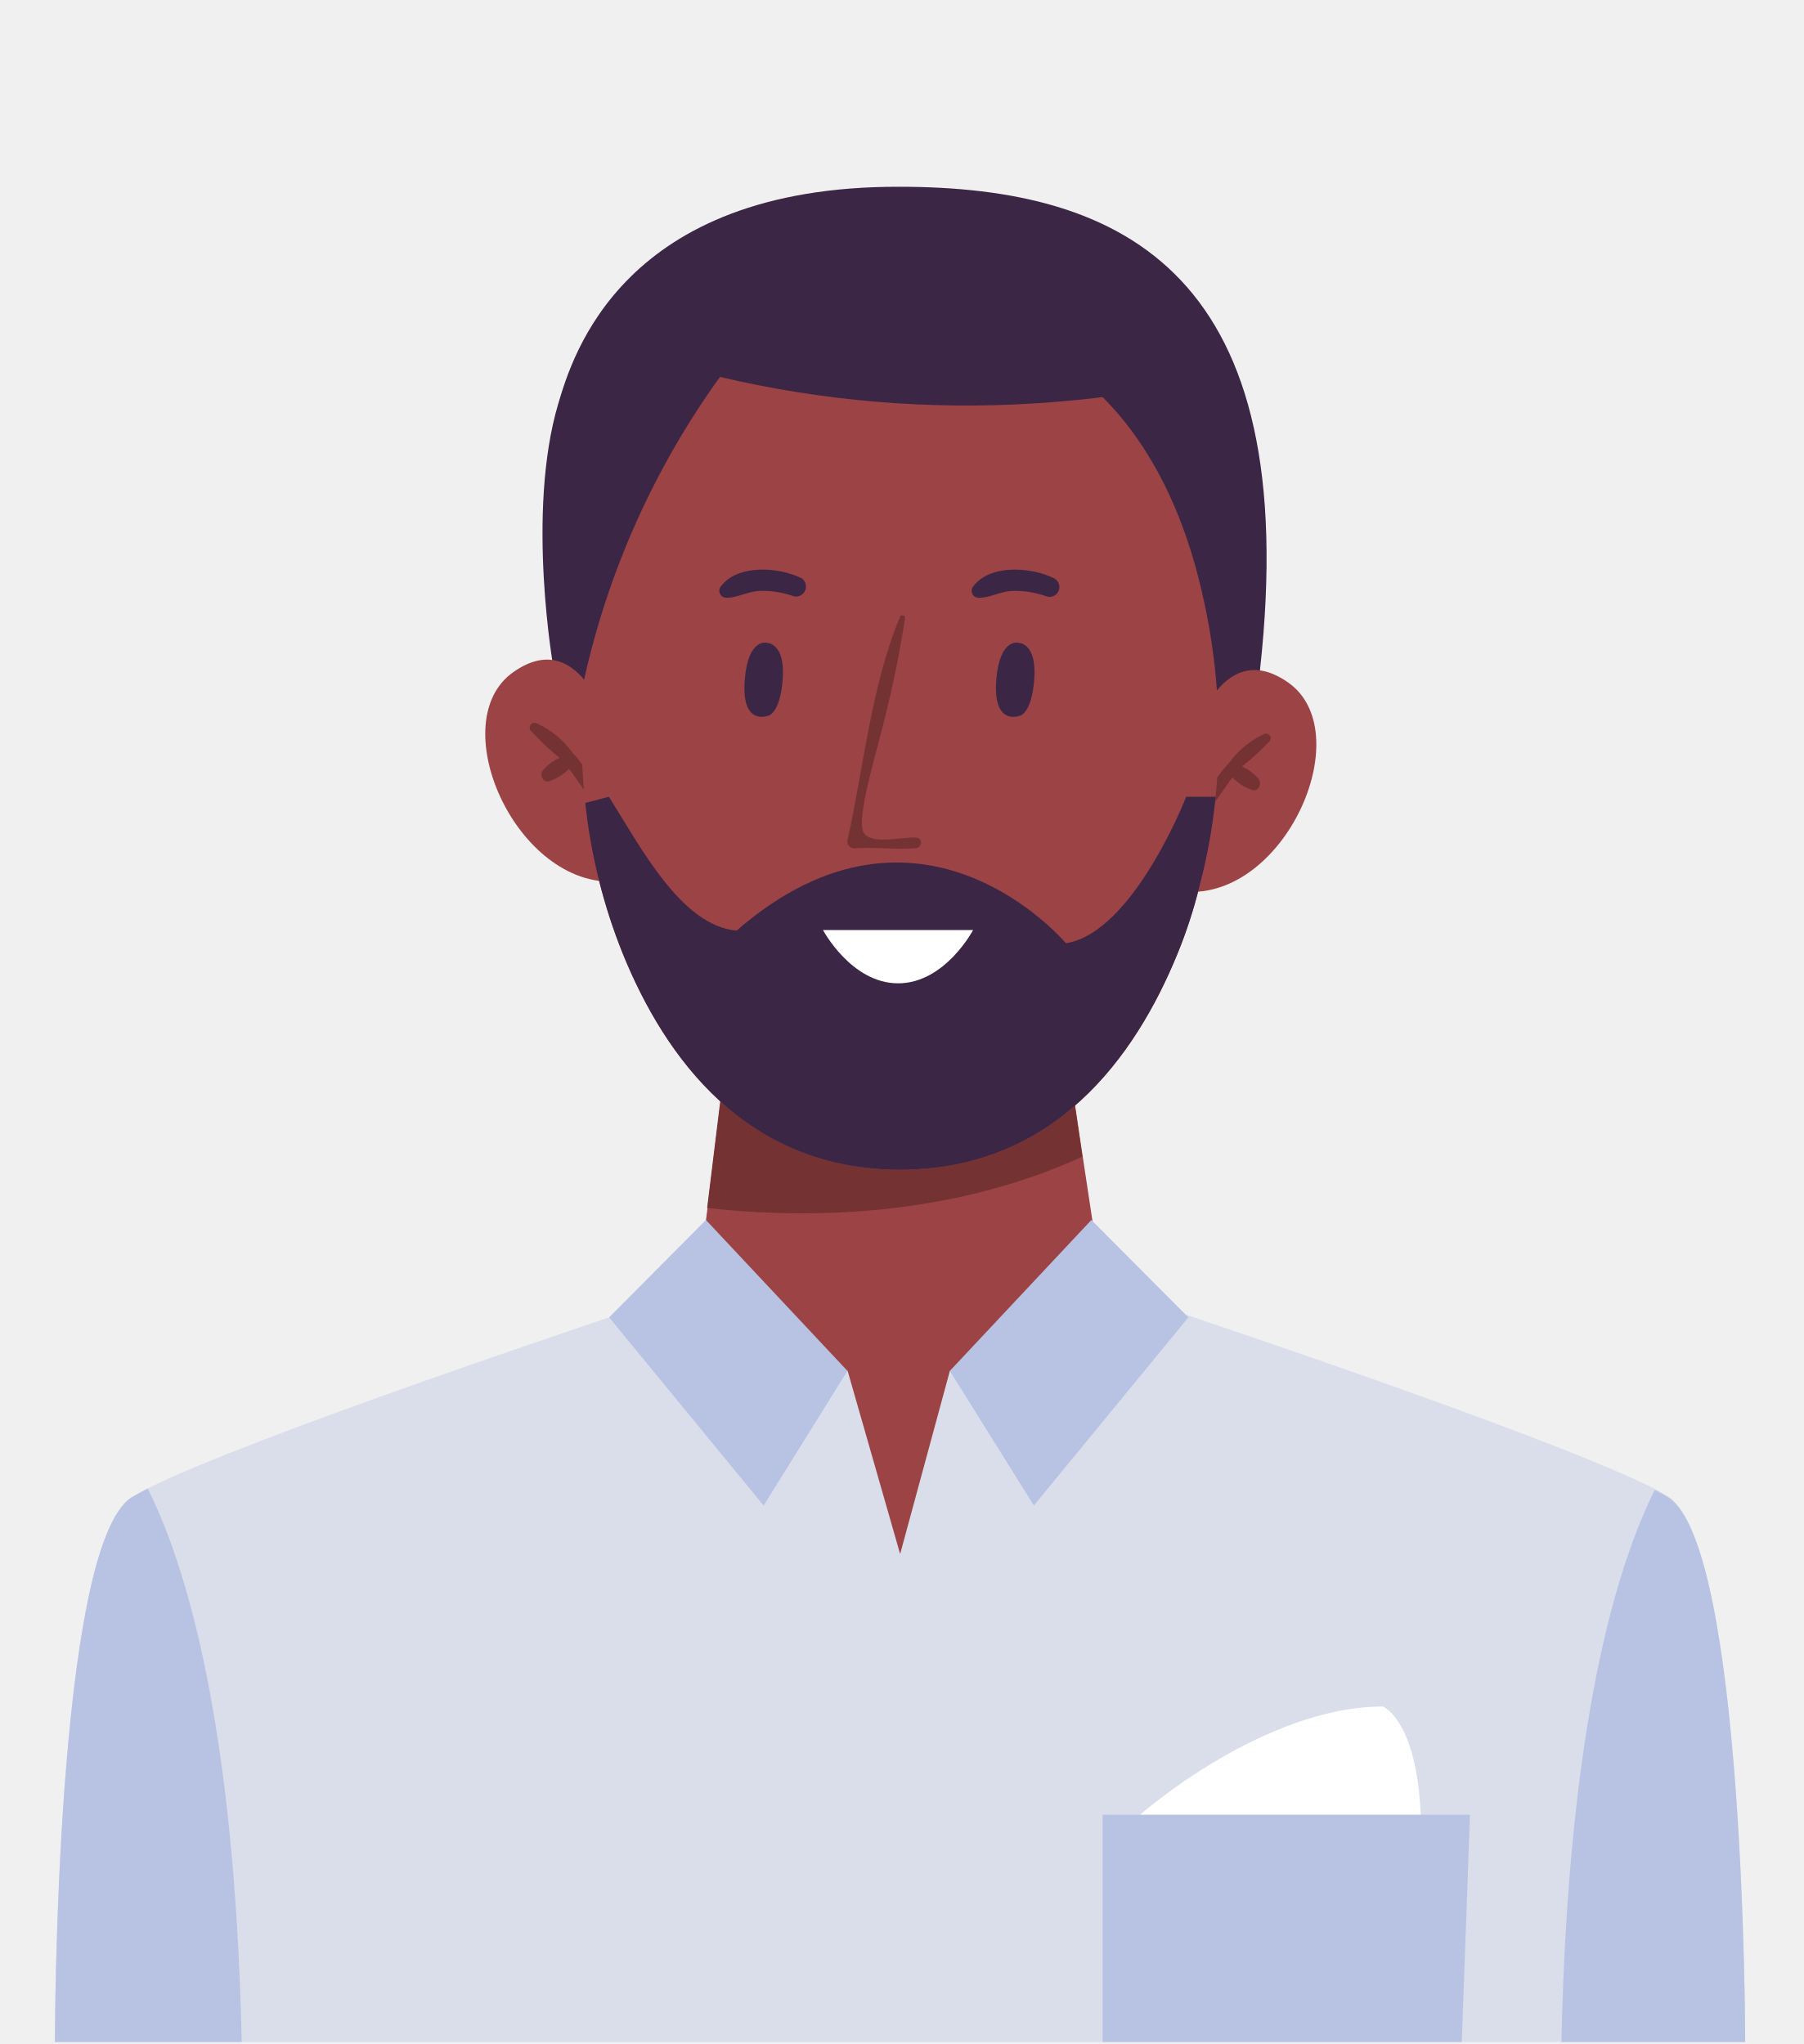
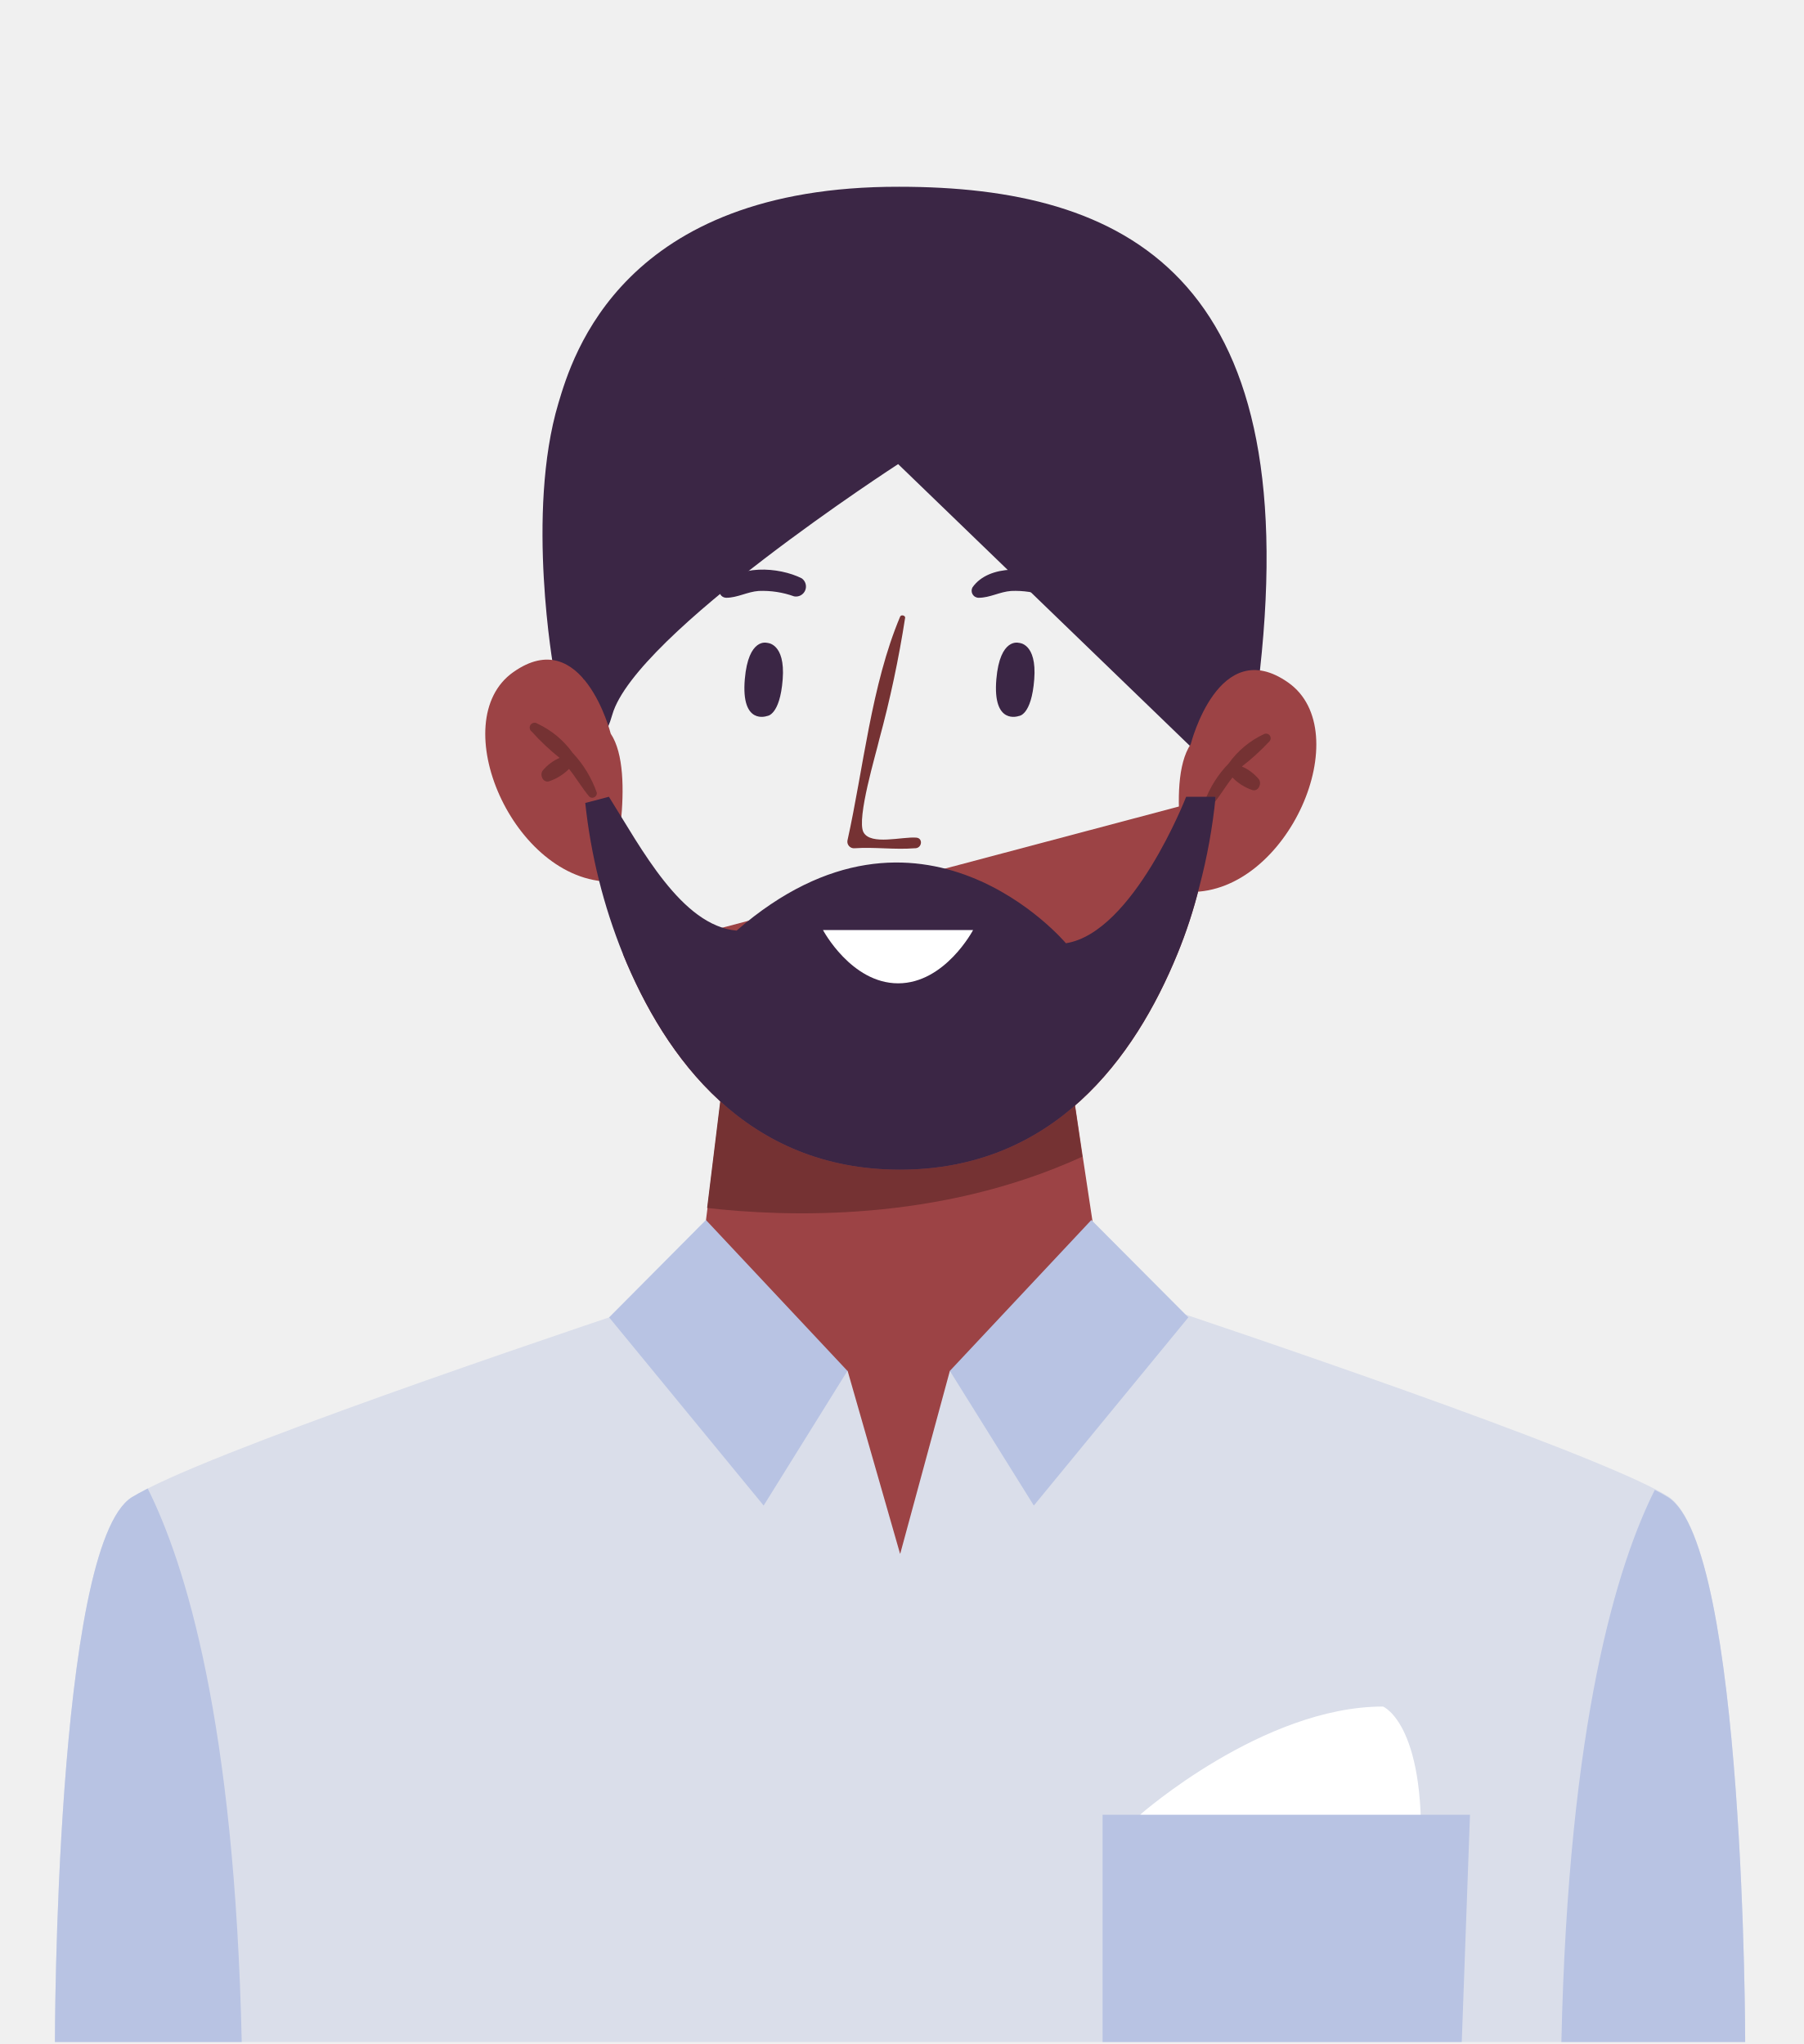
<svg xmlns="http://www.w3.org/2000/svg" width="90" height="102" viewBox="0 0 90 102" fill="none">
  <g clip-path="url(#clip0_8:1043)">
    <path d="M27.63 33.43C27.63 33.43 26.22 25.6 27.86 20.12C28.56 17.77 31.06 9.29 44.86 9.32C56.13 9.32 65.05 13.7 62.86 33.46L60.1 37.93L44.81 23.16C44.81 23.16 31.7 31.64 30.55 35.66C29.4 39.68 27.63 33.43 27.63 33.43Z" fill="#3B2645" />
    <path d="M55.01 64.27L53.34 72.98L49.69 77.12L45.95 82.27L43.95 80.74L41.06 76.21L34.8 64.27L35.3 60.27L36.38 51.49H53.09L54.02 57.72L55.01 64.27Z" fill="#9C4345" />
    <path d="M54 57.72C46.77 61.03 39.15 60.72 35.28 60.28L36.36 51.49H53.09L54 57.72Z" fill="#753233" />
    <path d="M59.41 37.13C59.41 37.13 60.8 31.62 64.27 34.06C67.74 36.5 64.27 44.56 59.39 44.51C59.39 44.51 58.08 39.11 59.41 37.13Z" fill="#9C4345" />
    <path d="M63.07 36.63C62.362 36.958 61.752 37.464 61.3 38.1C60.772 38.643 60.363 39.29 60.1 40C60.04 40.23 60.36 40.32 60.49 40.17C60.85 39.75 61.13 39.25 61.49 38.8C61.769 39.086 62.112 39.302 62.49 39.43C62.79 39.5 62.96 39.11 62.81 38.89C62.581 38.613 62.29 38.393 61.96 38.25C62.449 37.871 62.907 37.453 63.33 37C63.367 36.962 63.39 36.911 63.395 36.858C63.399 36.804 63.385 36.751 63.354 36.707C63.323 36.663 63.278 36.631 63.226 36.617C63.174 36.603 63.119 36.608 63.07 36.63Z" fill="#753233" />
    <path d="M30.47 36.61C30.47 36.61 29.07 31.1 25.61 33.54C22.15 35.98 25.61 44 30.49 44C30.49 44 31.79 38.59 30.47 36.61Z" fill="#9C4345" />
    <path d="M26.81 36.11C27.512 36.437 28.119 36.94 28.57 37.57C29.11 38.144 29.522 38.826 29.78 39.57C29.78 39.79 29.52 39.89 29.39 39.74C29.03 39.31 28.75 38.82 28.39 38.37C28.11 38.652 27.767 38.864 27.39 38.99C27.09 39.07 26.92 38.68 27.07 38.46C27.299 38.183 27.59 37.963 27.92 37.82C27.422 37.422 26.957 36.984 26.53 36.51C26.477 36.473 26.441 36.416 26.43 36.352C26.418 36.289 26.433 36.223 26.47 36.17C26.507 36.117 26.564 36.081 26.628 36.07C26.691 36.058 26.757 36.073 26.81 36.11Z" fill="#753233" />
-     <path d="M60.65 39.76C60.5 41.273 60.229 42.771 59.84 44.24C59.556 45.389 59.189 46.515 58.74 47.61C56.62 52.79 52.57 58.37 44.9 58.37C37.23 58.37 33.19 52.79 31.08 47.61C30.108 45.196 29.475 42.658 29.2 40.07C28.839 36.788 29.004 33.47 29.69 30.24C32.94 14.65 44.9 15.74 44.9 15.74C44.9 15.74 56.9 14.65 60.12 30.24C60.78 33.368 60.959 36.578 60.65 39.76Z" fill="#9C4345" />
+     <path d="M60.65 39.76C60.5 41.273 60.229 42.771 59.84 44.24C59.556 45.389 59.189 46.515 58.74 47.61C56.62 52.79 52.57 58.37 44.9 58.37C37.23 58.37 33.19 52.79 31.08 47.61C30.108 45.196 29.475 42.658 29.2 с40.07C28.839 36.788 29.004 33.47 29.69 30.24C32.94 14.65 44.9 15.74 44.9 15.74C44.9 15.74 56.9 14.65 60.12 30.24C60.78 33.368 60.959 36.578 60.65 39.76Z" fill="#9C4345" />
    <path d="M45.72 41.8C45.02 41.74 43.44 42.2 43.08 41.53C42.72 40.86 43.73 37.53 43.86 36.93C44.407 34.919 44.841 32.879 45.16 30.82C45.16 30.71 44.96 30.66 44.91 30.77C43.47 34.19 43.08 38.35 42.28 41.95C42.272 41.999 42.276 42.049 42.29 42.097C42.305 42.144 42.33 42.188 42.363 42.224C42.397 42.261 42.438 42.289 42.484 42.308C42.531 42.326 42.58 42.334 42.63 42.33C43.63 42.26 44.63 42.41 45.63 42.33C46 42.35 46.07 41.83 45.72 41.8Z" fill="#753233" />
    <path d="M38.27 35.73C38.27 35.73 36.96 36.22 37.16 33.89C37.34 31.8 38.27 32.08 38.27 32.08C38.27 32.08 39.19 32.08 39.05 33.9C38.91 35.72 38.27 35.73 38.27 35.73Z" fill="#3B2645" />
    <path d="M50.83 35.73C50.83 35.73 49.51 36.22 49.71 33.89C49.89 31.8 50.83 32.08 50.83 32.08C50.83 32.08 51.74 32.08 51.6 33.9C51.46 35.72 50.83 35.73 50.83 35.73Z" fill="#3B2645" />
    <path d="M40 28.86C38.87 28.29 36.75 28.13 35.93 29.31C35.901 29.363 35.885 29.422 35.886 29.483C35.886 29.543 35.903 29.603 35.933 29.655C35.963 29.707 36.006 29.751 36.058 29.782C36.11 29.812 36.169 29.829 36.23 29.83C36.79 29.83 37.29 29.53 37.85 29.49C38.452 29.465 39.053 29.556 39.62 29.76C39.732 29.781 39.848 29.763 39.948 29.709C40.049 29.655 40.128 29.568 40.172 29.463C40.217 29.358 40.224 29.241 40.192 29.131C40.161 29.021 40.093 28.926 40 28.86Z" fill="#3B2645" />
    <path d="M52.59 28.86C51.46 28.29 49.35 28.13 48.52 29.31C48.49 29.364 48.475 29.424 48.476 29.485C48.477 29.547 48.494 29.607 48.525 29.659C48.557 29.712 48.601 29.755 48.655 29.785C48.708 29.815 48.769 29.831 48.83 29.83C49.39 29.83 49.88 29.53 50.45 29.49C51.049 29.464 51.647 29.555 52.21 29.76C52.327 29.799 52.454 29.792 52.567 29.741C52.679 29.69 52.768 29.599 52.816 29.485C52.864 29.372 52.867 29.244 52.825 29.129C52.783 29.013 52.699 28.917 52.59 28.86Z" fill="#3B2645" />
    <path d="M35.92 18.81C32.658 23.334 30.351 28.475 29.14 33.92L27.63 31.27C27.63 31.27 30.11 16.66 35.92 18.81Z" fill="#3B2645" />
    <path d="M35.92 18.81C41.06 20.018 46.35 20.463 51.62 20.13C60.38 19.57 60.1 18 60.1 18L46 12.36C46 12.36 33.41 15 35.92 18.81Z" fill="#3B2645" />
    <path d="M60.65 39.76C60.5 41.273 60.229 42.771 59.84 44.24C59.556 45.389 59.189 46.515 58.74 47.61C56.62 52.79 52.57 58.37 44.9 58.37C37.23 58.37 33.19 52.79 31.08 47.61C30.108 45.196 29.475 42.658 29.2 40.07L30.38 39.76C32 42.34 34 46.19 36.75 46.44C45.95 38.44 53.18 47.07 53.18 47.07C56.55 46.54 59.18 39.76 59.18 39.76H60.65Z" fill="#3B2645" />
    <path d="M41.06 46.41H48.55C48.55 46.41 47.15 49.07 44.81 49.07C42.47 49.07 41.06 46.41 41.06 46.41Z" fill="white" />
    <path d="M87.07 101.9H2.74C2.74 101.9 2.74 77.16 6.57 74.72C6.78 74.59 7.04 74.45 7.37 74.28C12.37 71.74 30.51 65.69 34.15 64.48L39.61 71.93L44.91 77.55L49.69 72.46L55 64.27H55.16C56.97 64.86 74.07 70.53 80.91 73.53C81.56 73.81 82.11 74.07 82.55 74.3C82.779 74.412 83.003 74.535 83.22 74.67C87.07 77.16 87.07 101.9 87.07 101.9Z" fill="#DADEEA" />
    <path d="M42.29 68.41L44.91 77.55L47.39 68.41L53.39 72.98L45.2 82.27L39.11 74.52C39.11 74.52 38.85 68.83 42.29 68.41Z" fill="#DADEEA" />
    <path d="M30.39 65.74L35.22 60.88L42.28 68.41L38.1 75.13L30.39 65.74Z" fill="#B8C3E3" />
    <path d="M59.29 65.74L54.45 60.88L47.39 68.41L51.58 75.13L59.29 65.74Z" fill="#B8C3E3" />
    <path d="M12.06 101.9H2.74C2.74 101.9 2.74 77.16 6.57 74.72C6.78 74.59 7.04 74.45 7.37 74.28C9.23 78 11.71 85.86 12.06 101.9Z" fill="#B8C3E3" />
    <path d="M87.07 101.9H77.9C78.25 85.9 80.7 78.06 82.56 74.35C82.79 74.462 83.013 74.585 83.23 74.72C87.07 77.16 87.07 101.9 87.07 101.9Z" fill="#B8C3E3" />
    <path d="M56.88 90.56C56.88 90.56 63 85.16 69 85.16C69 85.16 71.3 86.07 70.84 93.32L56.88 90.56Z" fill="white" />
    <path d="M73.34 90.56L72.93 101.9H55.01V90.56H73.34Z" fill="#B8C3E3" />
  </g>
  <defs>
    <clipPath id="clip0_8:1043">
      <rect width="89.01" height="101.9" fill="white" />
    </clipPath>
  </defs>
</svg>
